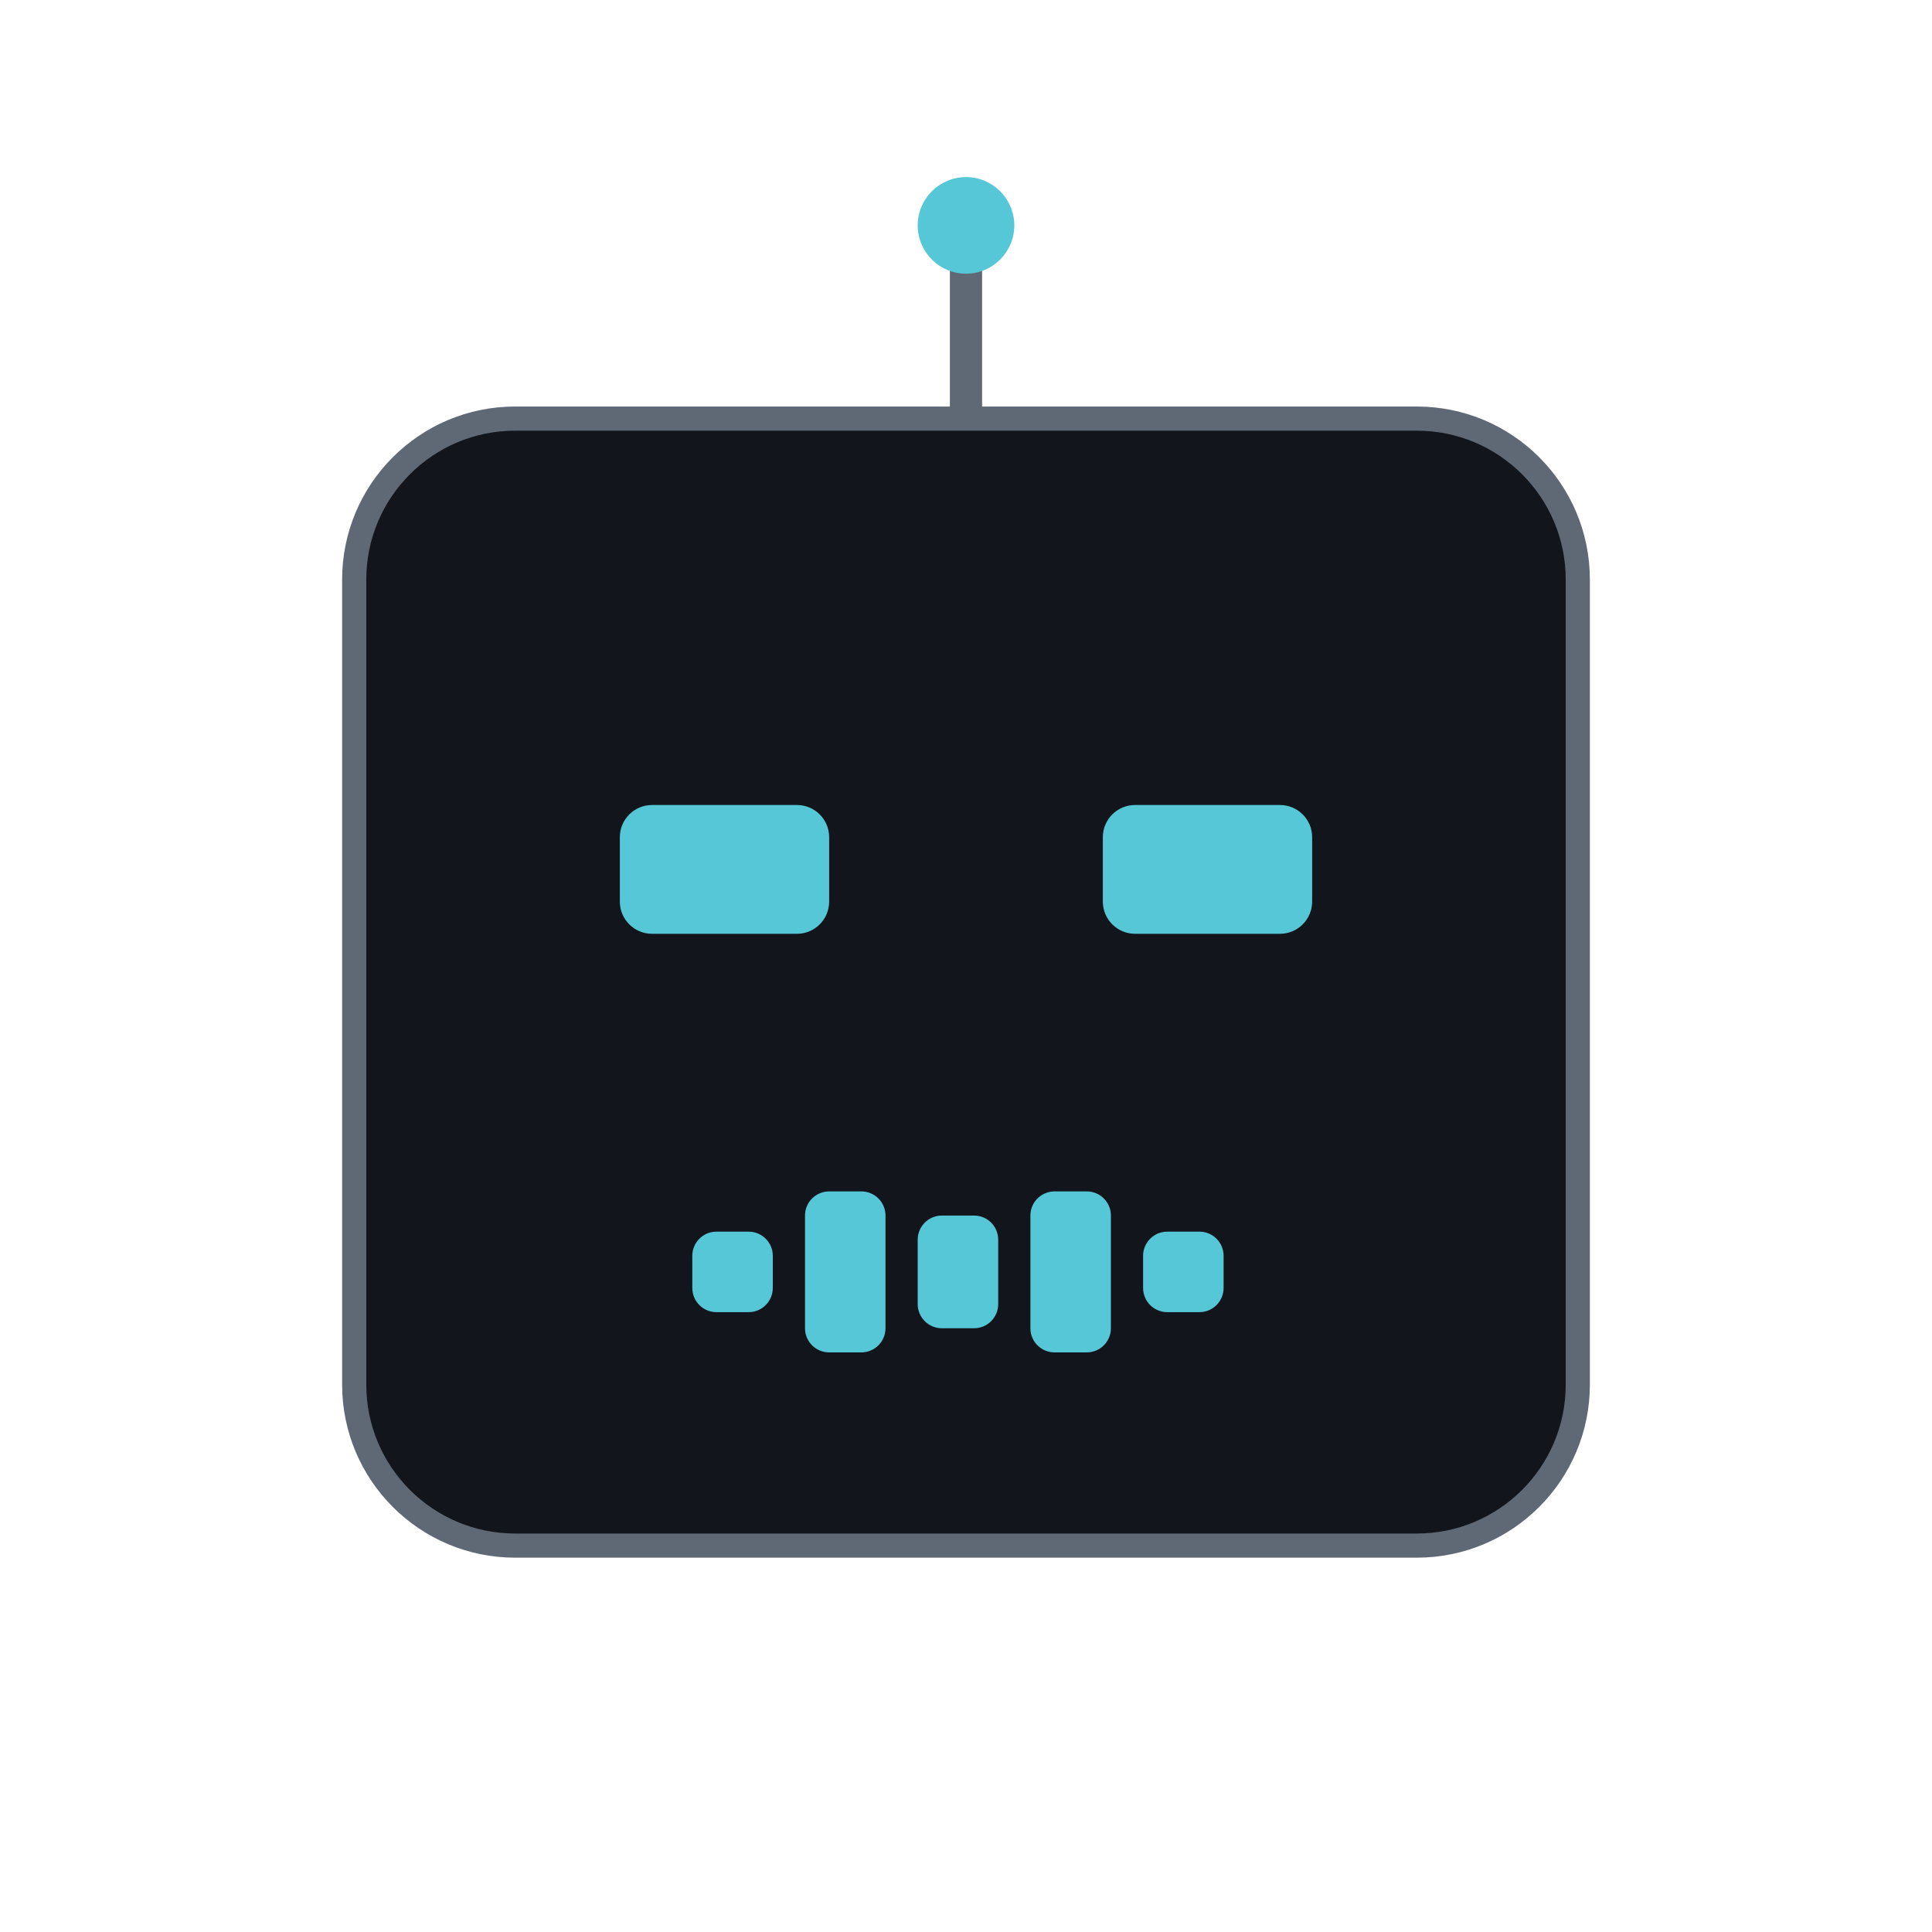
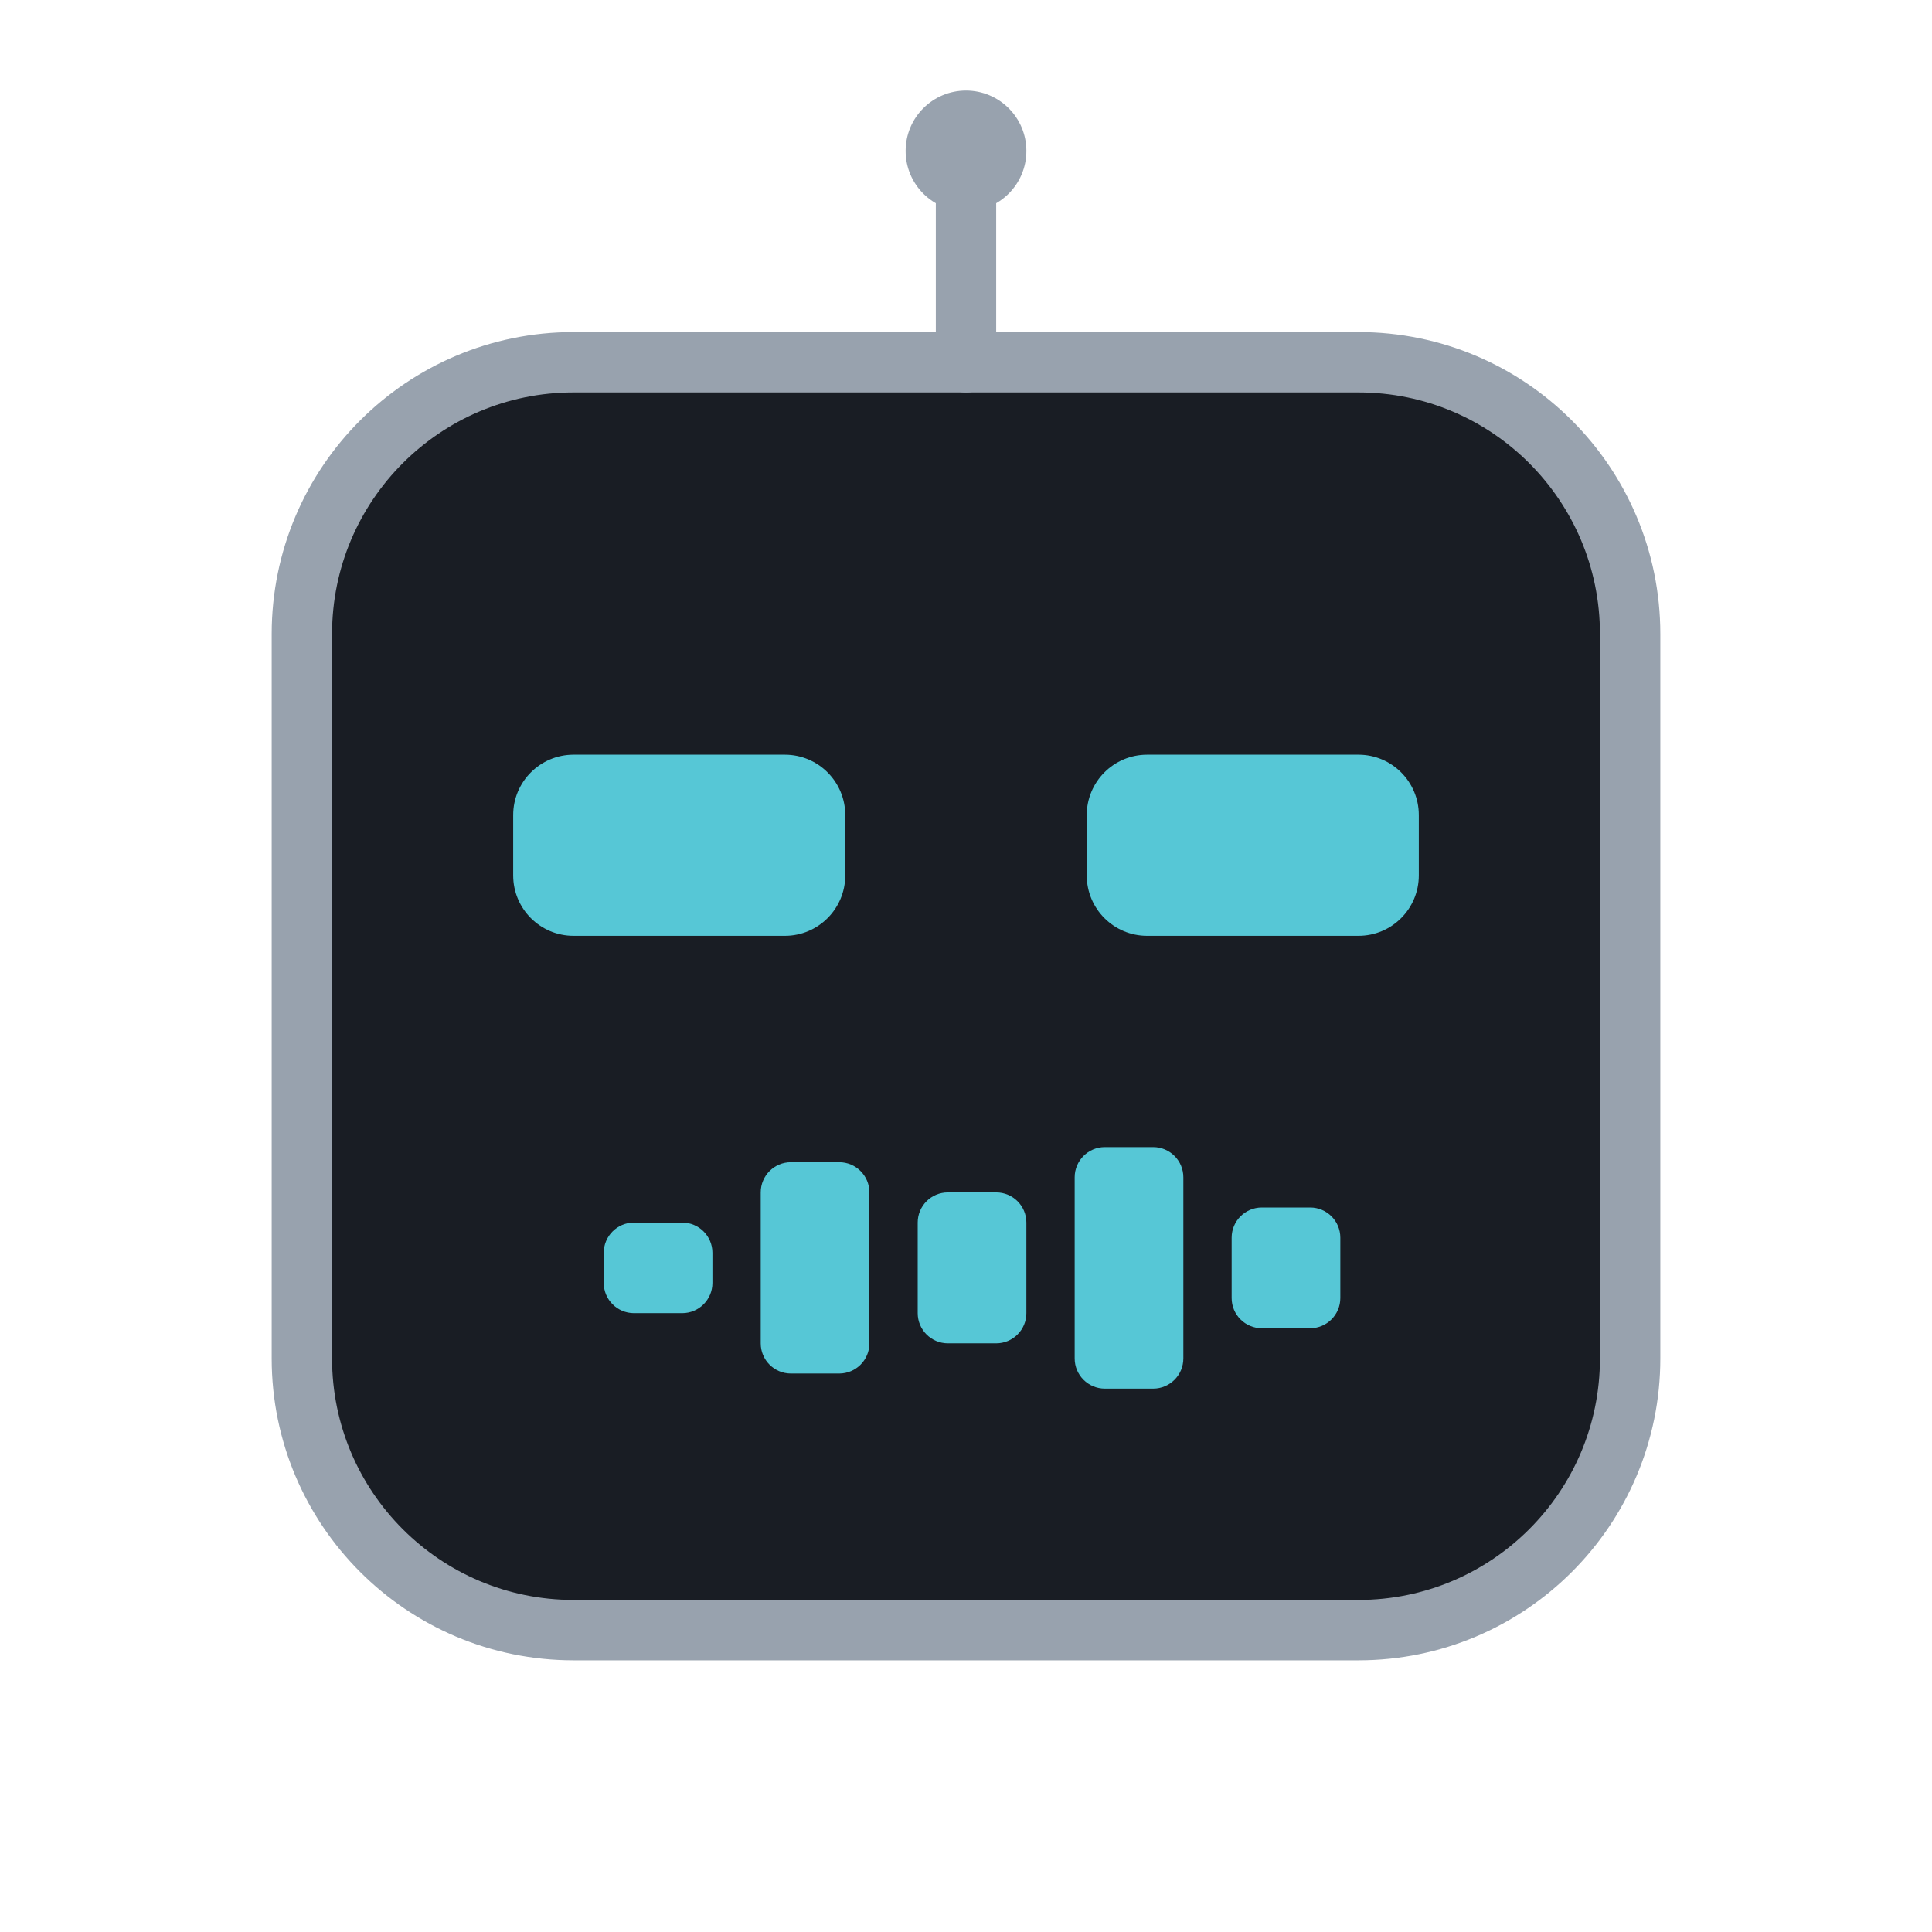
- <svg xmlns="http://www.w3.org/2000/svg" viewBox="0 0 240 240" width="240" height="240">
-   <rect width="240" height="240" fill="none" />
-   <rect x="44" y="52" width="152" height="140" rx="20" fill="#12161c" stroke="#5f6875" stroke-width="3" />
-   <path d="M 120 52 L 120 32" stroke="#5f6875" stroke-width="4" />
-   <circle cx="120" cy="28" r="6" fill="#56c7d6" />
+ <svg xmlns="http://www.w3.org/2000/svg" viewBox="0 0 64 64" width="240" height="240">
+   <rect width="64" height="64" fill="none" />
+   <rect x="10" y="12" width="44" height="42" rx="9" fill="#191d24" stroke="#98a2ae" stroke-width="2" />
+   <path d="M32 12V6" stroke="#98a2ae" stroke-width="2" stroke-linecap="round" />
+   <circle cx="32" cy="5" r="2" fill="#98a2ae" />
  <g id="eyes">
-     <rect x="77" y="100" width="26" height="16" rx="4" fill="#56c7d6" />
-     <rect x="137" y="100" width="26" height="16" rx="4" fill="#56c7d6" />
+     <rect x="17" y="25" width="11" height="6" rx="2" fill="#56c7d6" />
+     <rect x="36" y="25" width="11" height="6" rx="2" fill="#56c7d6" />
  </g>
  <g id="mouth">
-     <rect x="86" y="153" width="10" height="10" rx="3" fill="#56c7d6" />
-     <rect x="100" y="148" width="10" height="20" rx="3" fill="#56c7d6" />
-     <rect x="114" y="151" width="10" height="14" rx="3" fill="#56c7d6" />
-     <rect x="128" y="148" width="10" height="20" rx="3" fill="#56c7d6" />
-     <rect x="142" y="153" width="10" height="10" rx="3" fill="#56c7d6" />
+     <rect x="20" y="40.5" width="3.6" height="3" rx="1" fill="#56c7d6" />
+     <rect x="25.2" y="38.5" width="3.6" height="7" rx="1" fill="#56c7d6" />
+     <rect x="30.4" y="39.5" width="3.6" height="5" rx="1" fill="#56c7d6" />
+     <rect x="35.6" y="38" width="3.6" height="8" rx="1" fill="#56c7d6" />
+     <rect x="40.8" y="40" width="3.6" height="4" rx="1" fill="#56c7d6" />
  </g>
</svg>
